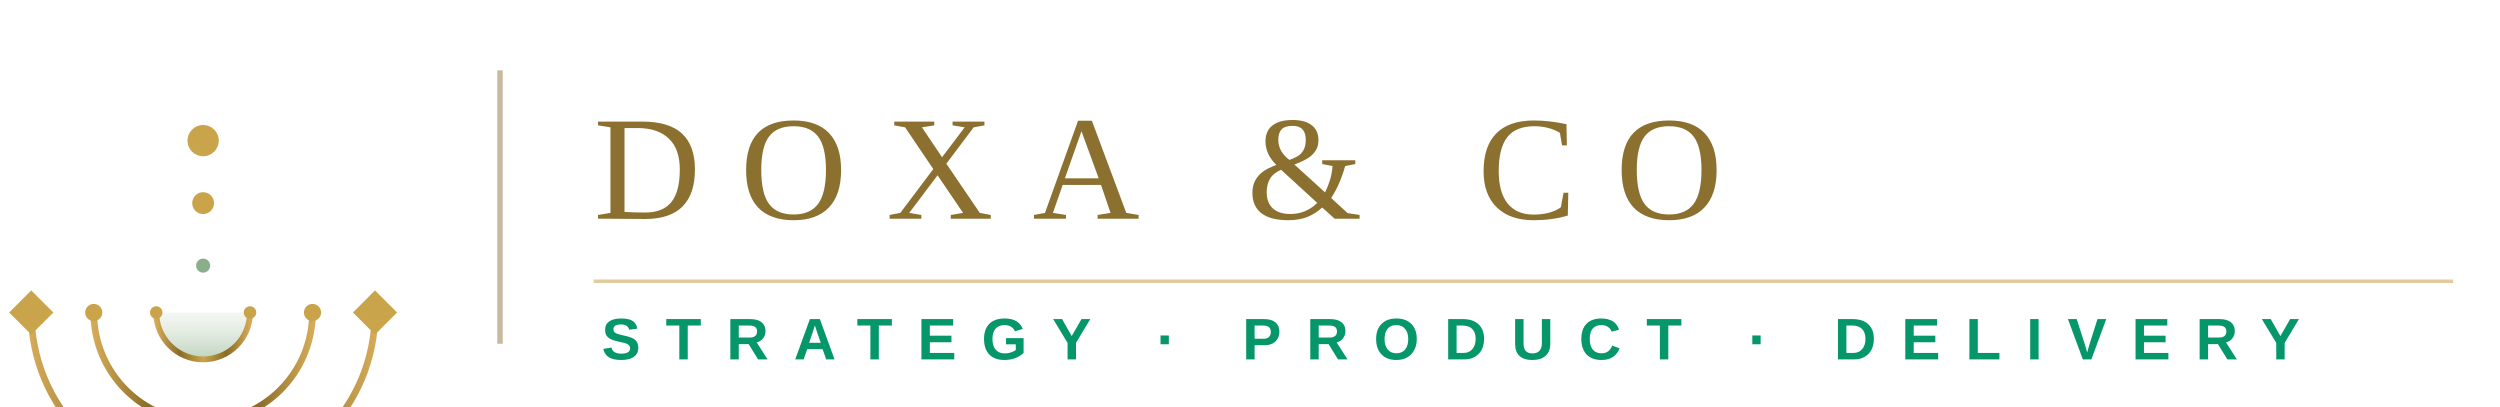
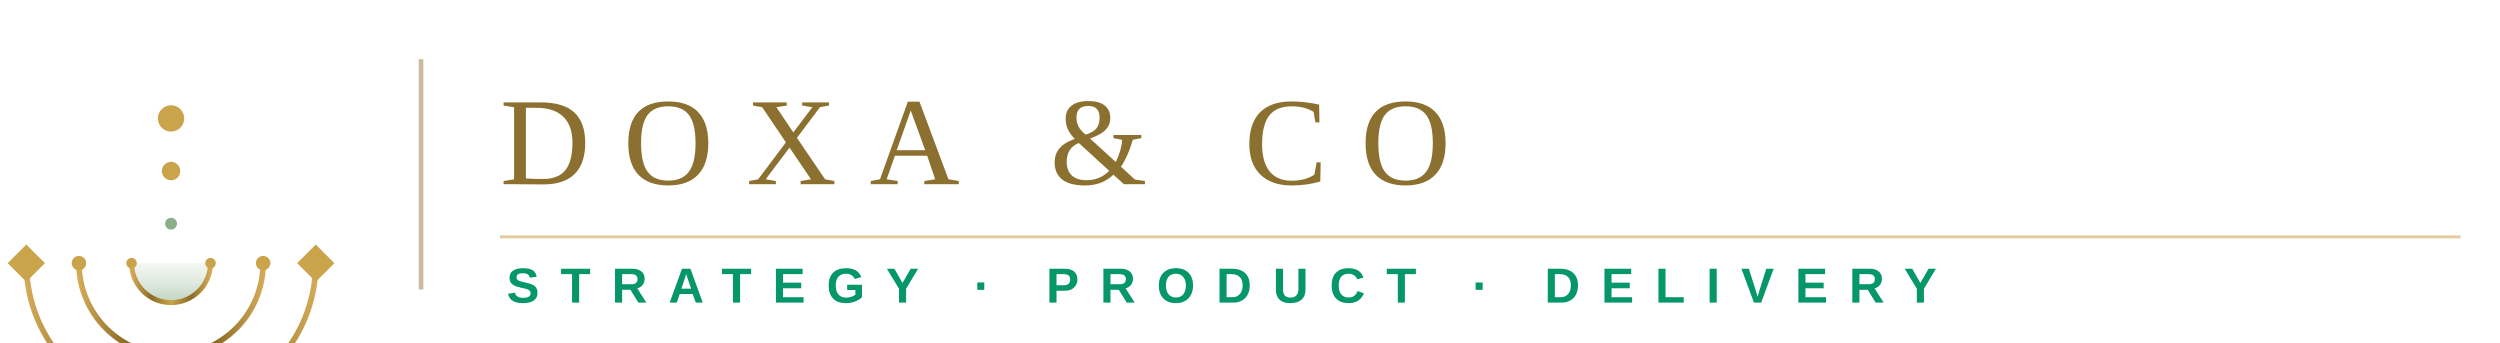
- <svg xmlns="http://www.w3.org/2000/svg" viewBox="0 0 320 52" width="320" height="52">
+ <svg xmlns="http://www.w3.org/2000/svg" viewBox="0 0 380 52" width="380" height="52">
  <defs>
    <linearGradient id="gh" x1="0%" y1="0%" x2="100%" y2="0%">
      <stop offset="0%" stop-color="#D4AA58" />
      <stop offset="25%" stop-color="#8B6C26" />
      <stop offset="50%" stop-color="#C8A44A" />
      <stop offset="75%" stop-color="#8B6C26" />
      <stop offset="100%" stop-color="#D4AA58" />
    </linearGradient>
    <linearGradient id="sh" x1="0%" y1="100%" x2="0%" y2="0%">
      <stop offset="0%" stop-color="#8AAE8A" stop-opacity="0.55" />
      <stop offset="100%" stop-color="#C6D9C0" stop-opacity="0.2" />
    </linearGradient>
  </defs>
  <path d="M 20 40 A 6 6 0 0 0 32 40 Z" fill="url(#sh)" />
  <path d="M 20 40 A 6 6 0 0 0 32 40" fill="none" stroke="url(#gh)" stroke-width="0.75" stroke-linecap="butt" />
  <path d="M 12 40 A 14 14 0 0 0 40 40" fill="none" stroke="url(#gh)" stroke-width="0.85" stroke-linecap="butt" />
  <path d="M 4 40 A 22 22 0 0 0 48 40" fill="none" stroke="url(#gh)" stroke-width="0.85" stroke-linecap="butt" />
  <line x1="4" y1="40" x2="48" y2="40" stroke="url(#gh)" stroke-width="0.7" />
  <rect x="2" y="38" width="4" height="4" fill="#C9A44A" transform="rotate(45, 4, 40)" />
  <rect x="46" y="38" width="4" height="4" fill="#C9A44A" transform="rotate(45, 48, 40)" />
  <circle cx="12" cy="40" r="1.1" fill="#C9A44A" />
  <circle cx="40" cy="40" r="1.1" fill="#C9A44A" />
  <circle cx="20" cy="40" r="0.8" fill="#C9A44A" />
  <circle cx="32" cy="40" r="0.8" fill="#C9A44A" />
  <circle cx="26" cy="18" r="2.0" fill="#C9A44A" />
  <circle cx="26" cy="26" r="1.4" fill="#C9A44A" />
  <circle cx="26" cy="34" r="0.9" fill="#8AAE8A" />
  <line x1="64" y1="9" x2="64" y2="44" stroke="#C8BAA0" stroke-width="0.7" />
  <text x="76" y="28" font-family="Georgia,'Times New Roman',serif" font-size="19" font-weight="400" fill="#8B7030" letter-spacing="5">DOXA &amp; CO</text>
-   <line x1="76" y1="36" x2="314" y2="36" stroke="#C9A44A" stroke-width="0.45" opacity="0.55" />
+   <line x1="76" y1="36" x2="374" y2="36" stroke="#C9A44A" stroke-width="0.45" opacity="0.55" />
  <text x="77" y="46" font-family="'Helvetica Neue',Arial,sans-serif" font-size="7.5" font-weight="700" letter-spacing="3.2" fill="#059669">STRATEGY · PRODUCT · DELIVERY</text>
</svg>
